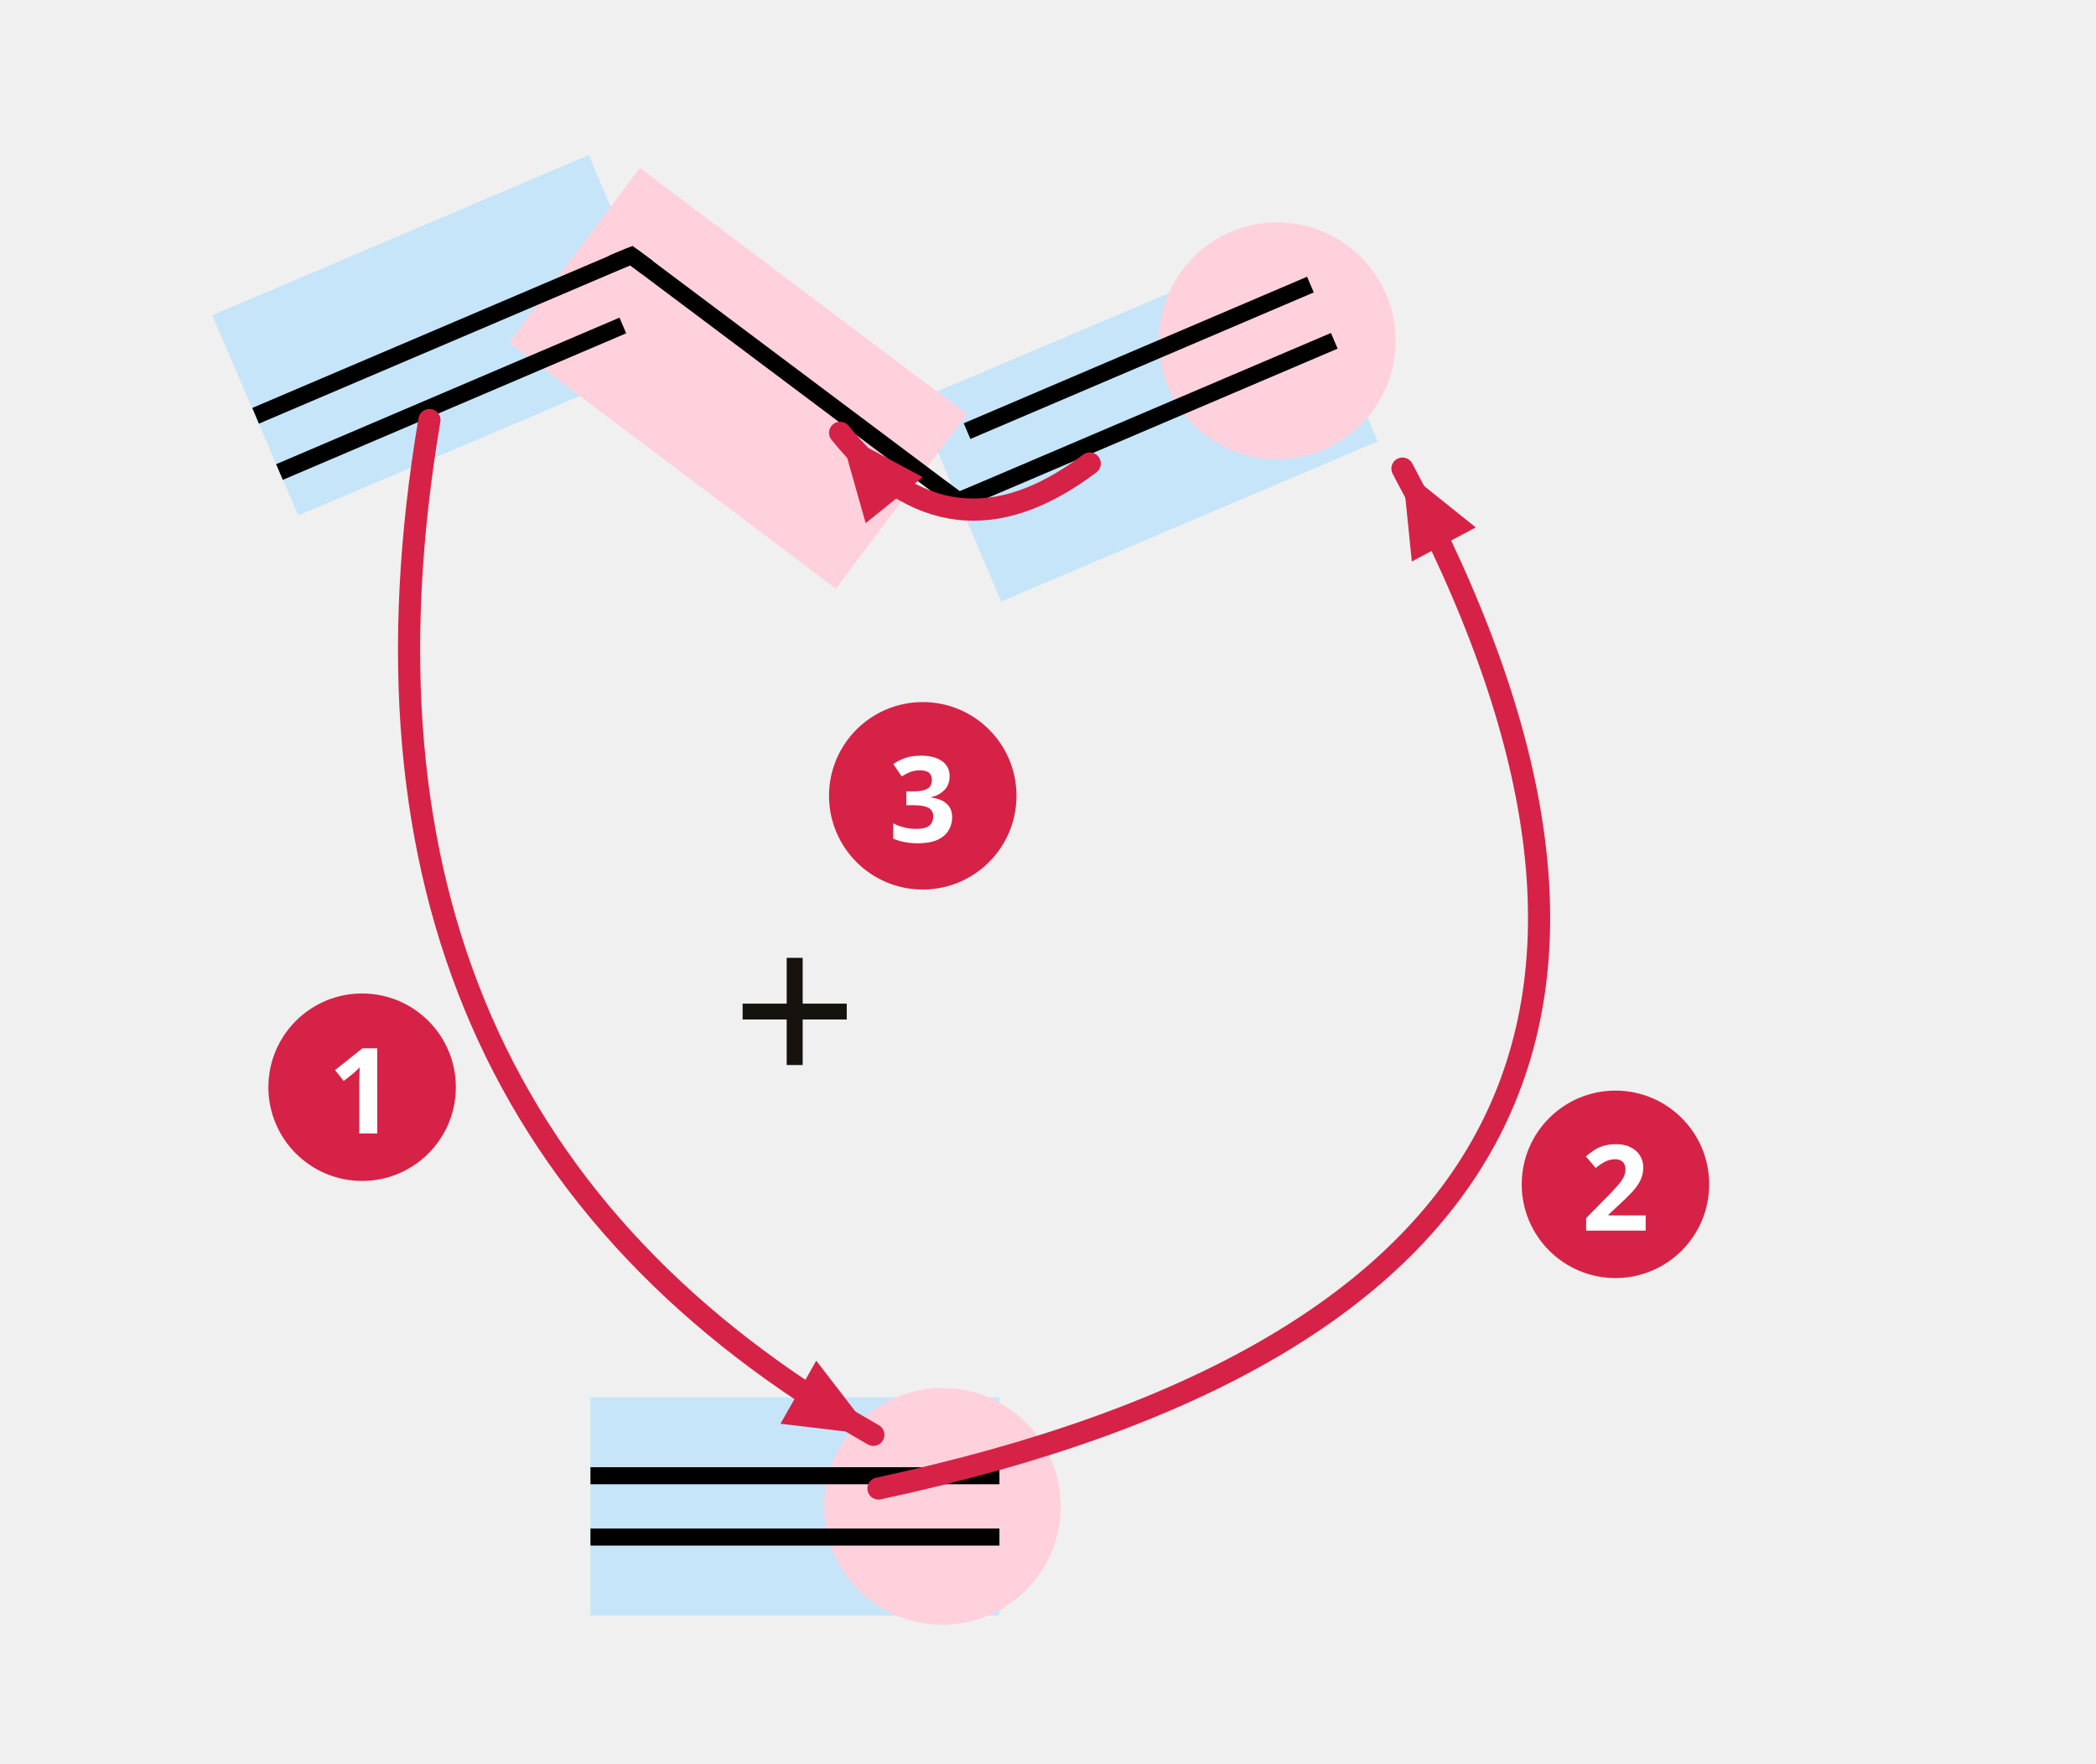
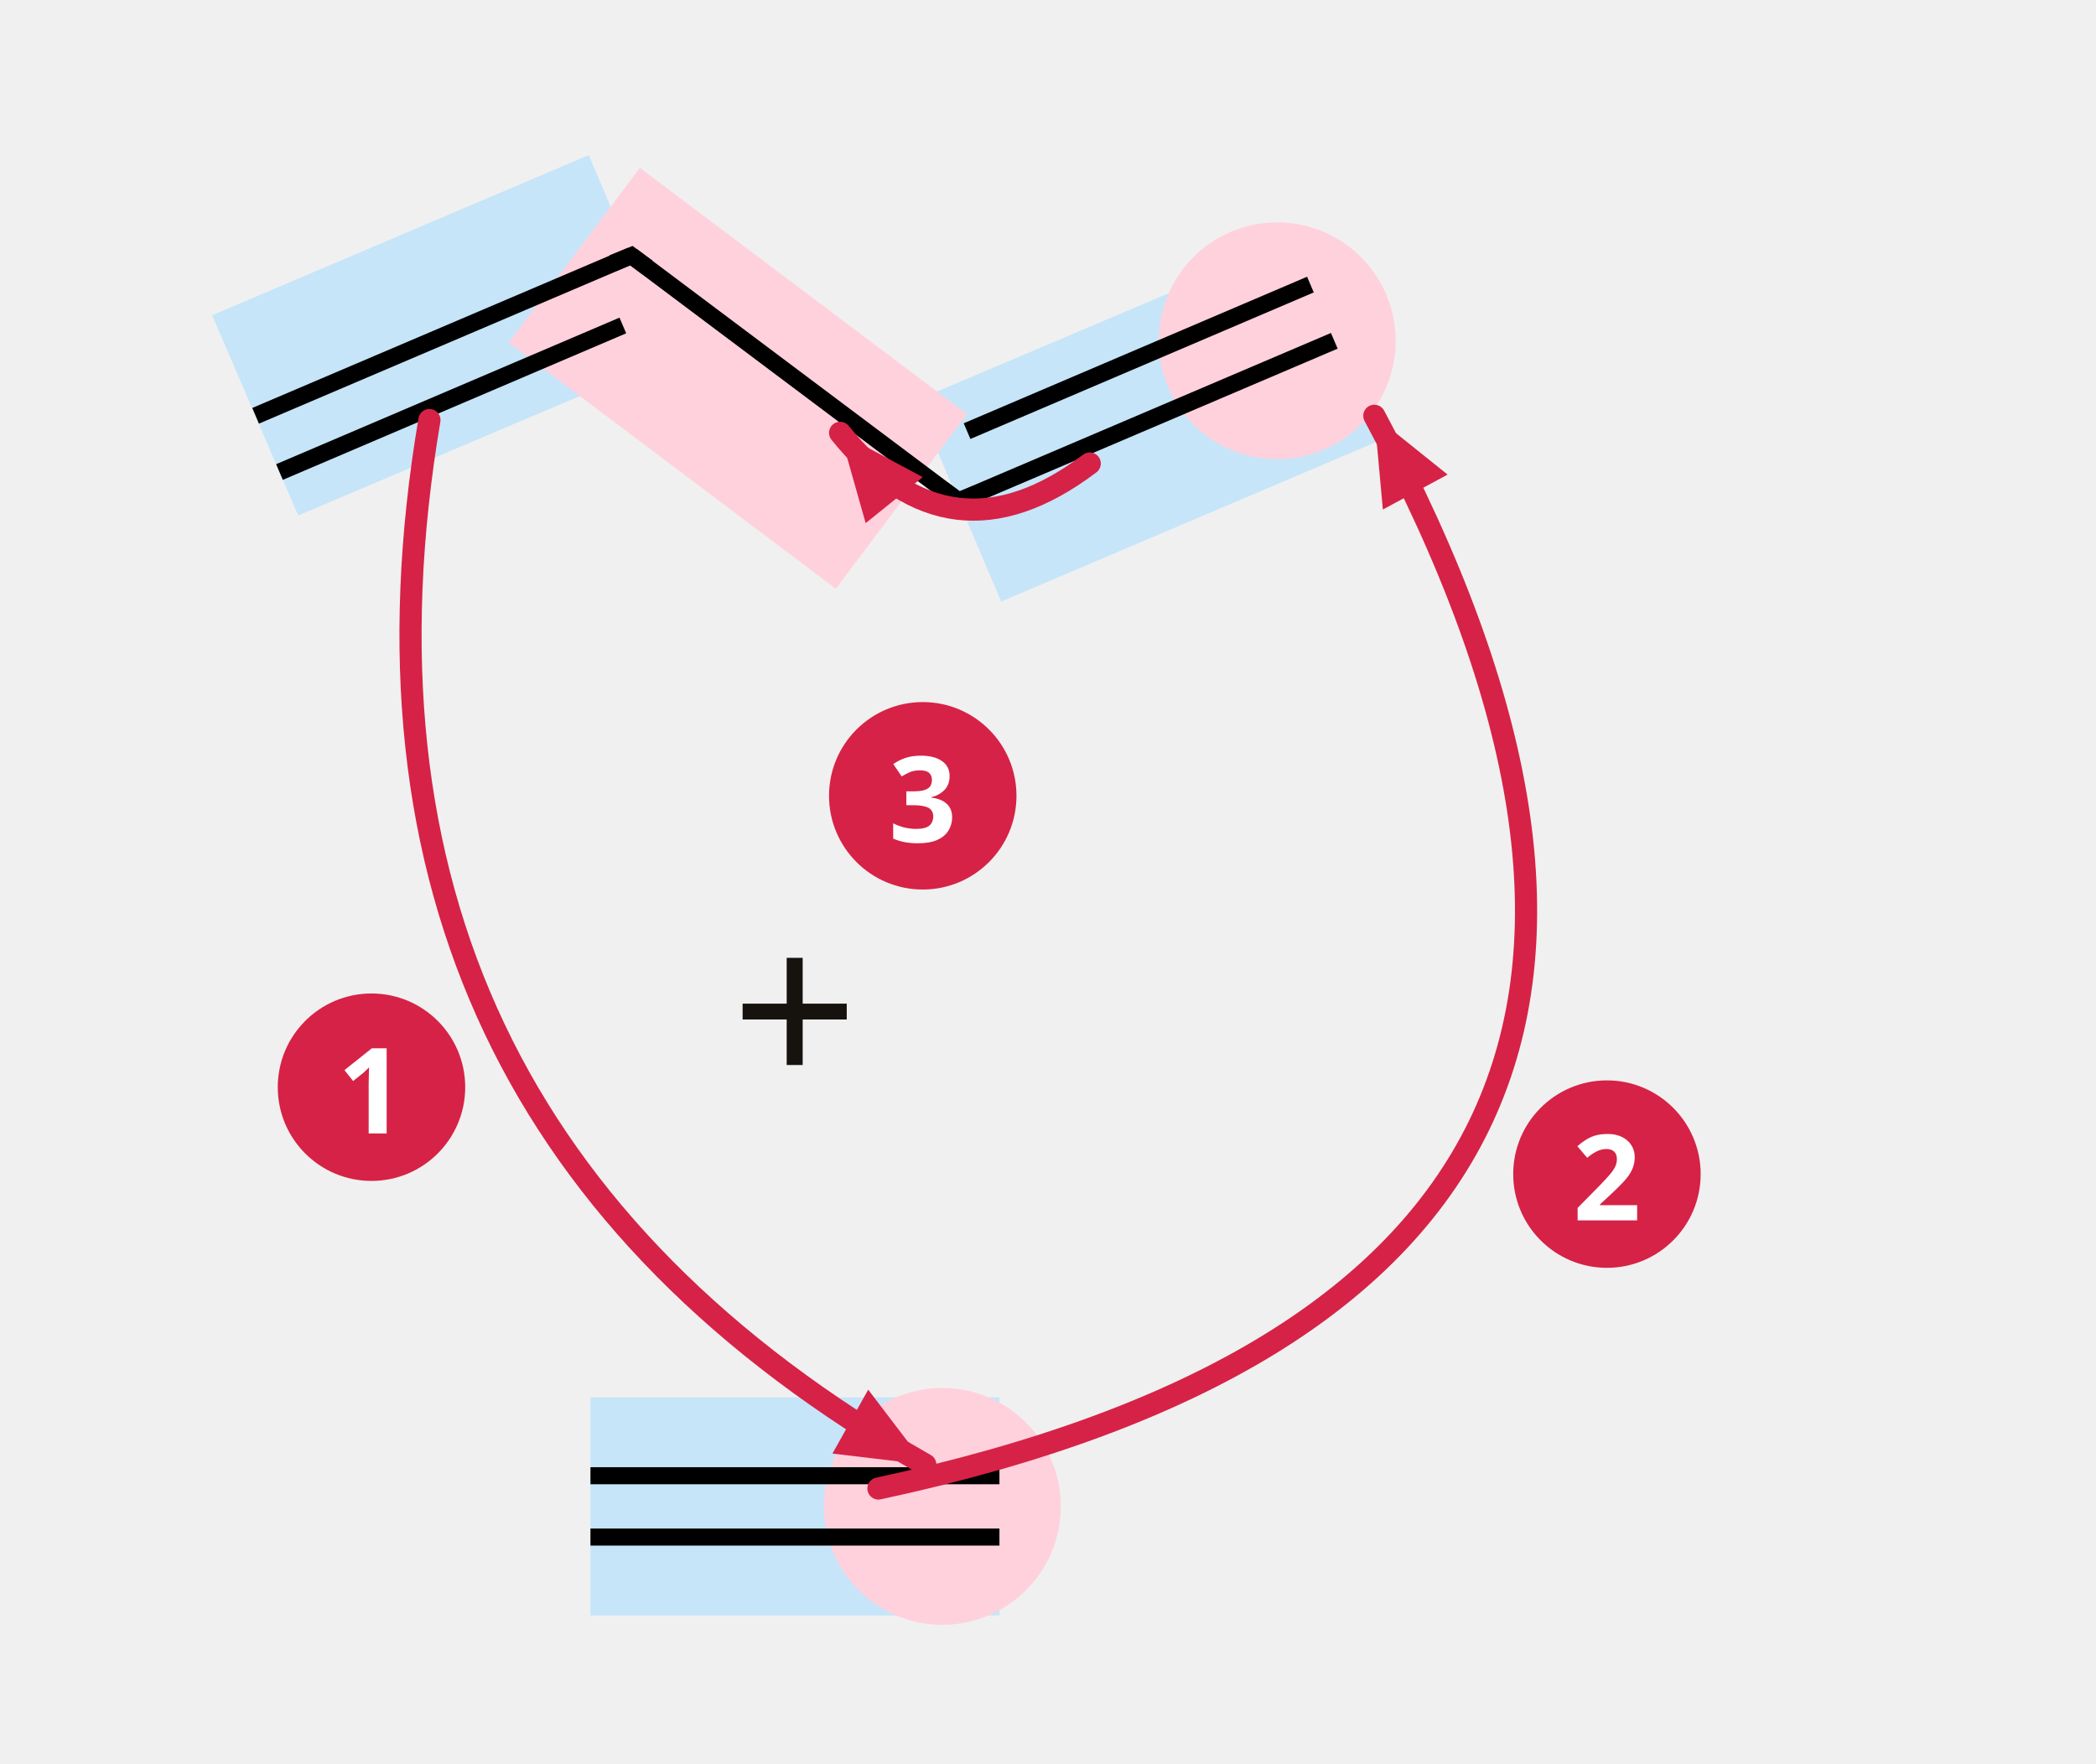
<svg xmlns="http://www.w3.org/2000/svg" version="1.1" width="246px" height="207px" viewBox="0 0 246 207">
  <g transform="translate(-26.7, -65.6)">
    <path class="bond-0 atom-0 atom-1" d="M 95.8,83.8 L 105.8,107.4 L 61.7,126.1 L 51.6,102.6 Z" style="fill:#C6E5F9;fill-rule:evenodd;fill-opacity:1;stroke:#C6E5F9;stroke-width:0.0px;stroke-linecap:butt;stroke-linejoin:miter;stroke-miterlimit:10;stroke-opacity:1;" />
    <path class="bond-2 atom-2 atom-3" d="M 178.3,93.9 L 188.4,117.4 L 144.2,136.2 L 134.2,112.6 Z" style="fill:#C6E5F9;fill-rule:evenodd;fill-opacity:1;stroke:#C6E5F9;stroke-width:0.0px;stroke-linecap:butt;stroke-linejoin:miter;stroke-miterlimit:10;stroke-opacity:1;" />
    <path class="bond-1 atom-1 atom-2" d="M 101.8,85.3 L 140.2,114.2 L 124.8,134.7 L 86.4,105.8 Z" style="fill:#FFD1DD;fill-rule:evenodd;fill-opacity:1;stroke:#FFD1DD;stroke-width:0.0px;stroke-linecap:butt;stroke-linejoin:miter;stroke-miterlimit:10;stroke-opacity:1;" />
    <ellipse cx="176.6" cy="105.6" rx="13.4" ry="13.4" class="atom-3" style="fill:#FFD1DD;fill-rule:evenodd;stroke:#FFD1DD;stroke-width:1.0px;stroke-linecap:butt;stroke-linejoin:miter;stroke-opacity:1" />
    <path class="bond-0 atom-0 atom-1" d="M 56.7,114.4 L 100.8,95.6" style="fill:none;fill-rule:evenodd;stroke:#000000;stroke-width:2.0px;stroke-linecap:butt;stroke-linejoin:miter;stroke-opacity:1" />
    <path class="bond-0 atom-0 atom-1" d="M 59.5,121.0 L 99.8,103.8" style="fill:none;fill-rule:evenodd;stroke:#000000;stroke-width:2.0px;stroke-linecap:butt;stroke-linejoin:miter;stroke-opacity:1" />
    <path class="bond-1 atom-1 atom-2" d="M 100.8,95.6 L 139.2,124.4" style="fill:none;fill-rule:evenodd;stroke:#000000;stroke-width:2.0px;stroke-linecap:butt;stroke-linejoin:miter;stroke-opacity:1" />
    <path class="bond-2 atom-2 atom-3" d="M 139.2,124.4 L 183.3,105.6" style="fill:none;fill-rule:evenodd;stroke:#000000;stroke-width:2.0px;stroke-linecap:butt;stroke-linejoin:miter;stroke-opacity:1" />
    <path class="bond-2 atom-2 atom-3" d="M 140.2,116.2 L 180.5,99.0" style="fill:none;fill-rule:evenodd;stroke:#000000;stroke-width:2.0px;stroke-linecap:butt;stroke-linejoin:miter;stroke-opacity:1" />
    <path d="M 98.6,96.5 L 100.8,95.6 L 102.7,97.0" style="fill:none;stroke:#000000;stroke-width:2.0px;stroke-linecap:butt;stroke-linejoin:miter;stroke-miterlimit:10;stroke-opacity:1;" />
    <path d="M 137.3,123.0 L 139.2,124.4 L 141.4,123.5" style="fill:none;stroke:#000000;stroke-width:2.0px;stroke-linecap:butt;stroke-linejoin:miter;stroke-miterlimit:10;stroke-opacity:1;" />
  </g>
  <g transform="translate(-26.7, 66.8)">
    <path class="bond-0 atom-0 atom-1" d="M 96.0,97.2 L 144.0,97.2 L 144.0,122.8 L 96.0,122.8 Z" style="fill:#C6E5F9;fill-rule:evenodd;fill-opacity:1;stroke:#C6E5F9;stroke-width:0.0px;stroke-linecap:butt;stroke-linejoin:miter;stroke-miterlimit:10;stroke-opacity:1;" />
    <ellipse cx="137.3" cy="110.0" rx="13.4" ry="13.4" class="atom-1" style="fill:#FFD1DD;fill-rule:evenodd;stroke:#FFD1DD;stroke-width:1.0px;stroke-linecap:butt;stroke-linejoin:miter;stroke-opacity:1" />
    <path class="bond-0 atom-0 atom-1" d="M 96.0,106.4 L 144.0,106.4" style="fill:none;fill-rule:evenodd;stroke:#000000;stroke-width:2.0px;stroke-linecap:butt;stroke-linejoin:miter;stroke-opacity:1" />
    <path class="bond-0 atom-0 atom-1" d="M 96.0,113.6 L 144.0,113.6" style="fill:none;fill-rule:evenodd;stroke:#000000;stroke-width:2.0px;stroke-linecap:butt;stroke-linejoin:miter;stroke-opacity:1" />
  </g>
  <text x="93.3" y="117.8" text-anchor="middle" dominant-baseline="central" font-family="Karla, sans-serif" font-size="26" fill="#16130F">+</text>
-   <path d="M 50.4,49.3 Q 36.6,130.9 102.5,168.4" fill="none" stroke="#D62246" stroke-width="2.6" stroke-linecap="round" />
-   <polygon points="102.5,168.4 91.6,167.1 95.8,159.7" fill="#D62246" />
-   <circle cx="42.5" cy="127.6" r="11" fill="#D62246" />
-   <text x="42.5" y="127.6" text-anchor="middle" dominant-baseline="central" font-family="Karla, sans-serif" font-size="14" font-weight="700" fill="#FFFFFF">1</text>
-   <path d="M 103.1,174.7 Q 215.9,150.5 164.6,55.0" fill="none" stroke="#D62246" stroke-width="2.6" stroke-linecap="round" />
-   <polygon points="164.6,55.0 173.2,61.9 165.7,65.9" fill="#D62246" />
-   <circle cx="189.6" cy="139.0" r="11" fill="#D62246" />
-   <text x="189.6" y="139.0" text-anchor="middle" dominant-baseline="central" font-family="Karla, sans-serif" font-size="14" font-weight="700" fill="#FFFFFF">2</text>
+   <path d="M 50.4,49.3 Q 36.6,130.9 108.6,171.9" fill="none" stroke="#D62246" stroke-width="2.6" stroke-linecap="round" />
+   <polygon points="108.6,171.9 97.7,170.6 101.9,163.1" fill="#D62246" />
+   <circle cx="43.6" cy="127.6" r="11" fill="#D62246" />
+   <text x="43.6" y="127.6" text-anchor="middle" dominant-baseline="central" font-family="Karla, sans-serif" font-size="14" font-weight="700" fill="#FFFFFF">1</text>
+   <path d="M 103.1,174.7 Q 215.9,150.5 161.3,48.8" fill="none" stroke="#D62246" stroke-width="2.6" stroke-linecap="round" />
+   <polygon points="161.3,48.8 169.9,55.7 162.3,59.8" fill="#D62246" />
+   <circle cx="188.6" cy="137.8" r="11" fill="#D62246" />
+   <text x="188.6" y="137.8" text-anchor="middle" dominant-baseline="central" font-family="Karla, sans-serif" font-size="14" font-weight="700" fill="#FFFFFF">2</text>
  <path d="M 127.9,54.4 Q 111.5,66.8 98.6,50.8" fill="none" stroke="#D62246" stroke-width="2.6" stroke-linecap="round" />
  <polygon points="98.6,50.8 108.3,56.0 101.6,61.4" fill="#D62246" />
  <circle cx="108.3" cy="93.4" r="11" fill="#D62246" />
  <text x="108.3" y="93.4" text-anchor="middle" dominant-baseline="central" font-family="Karla, sans-serif" font-size="14" font-weight="700" fill="#FFFFFF">3</text>
</svg>
